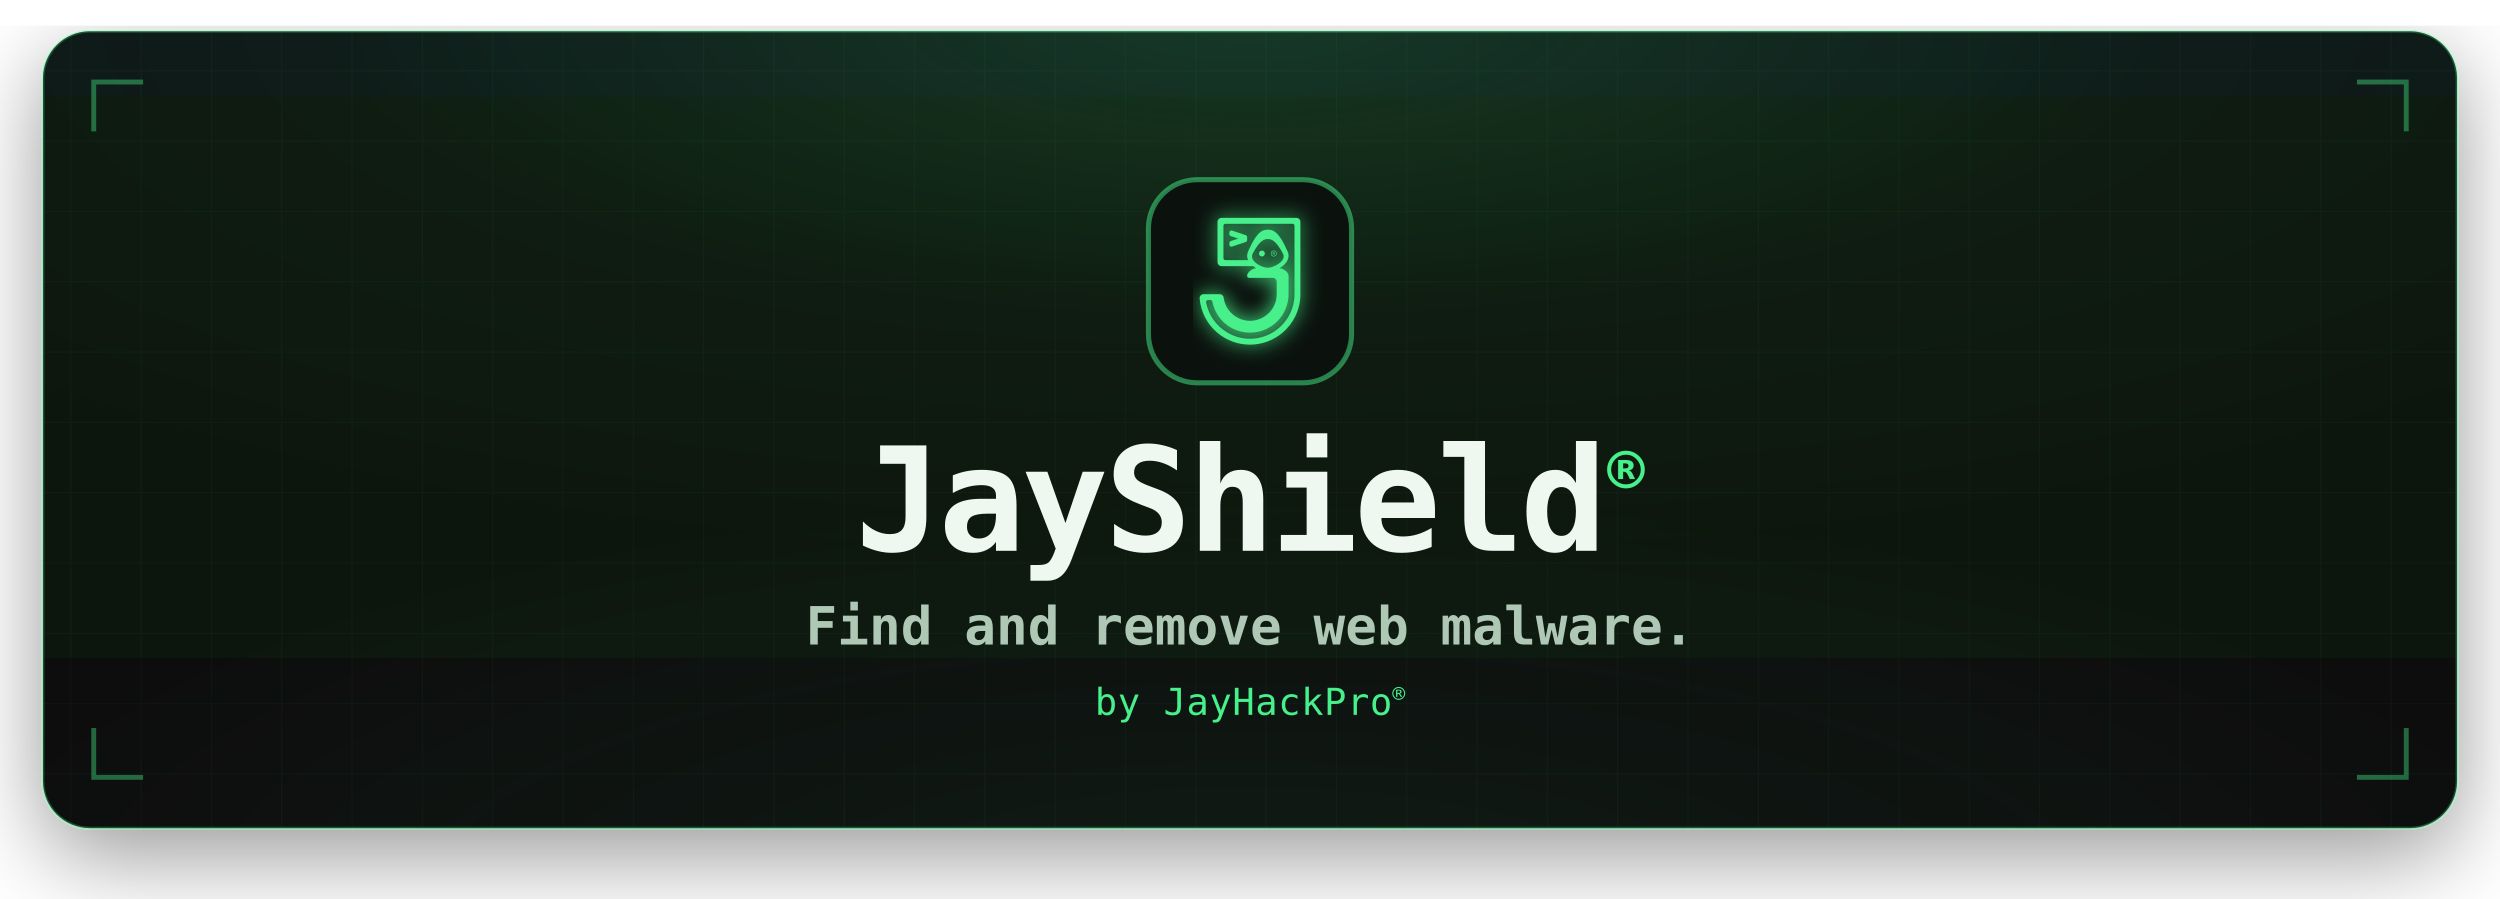
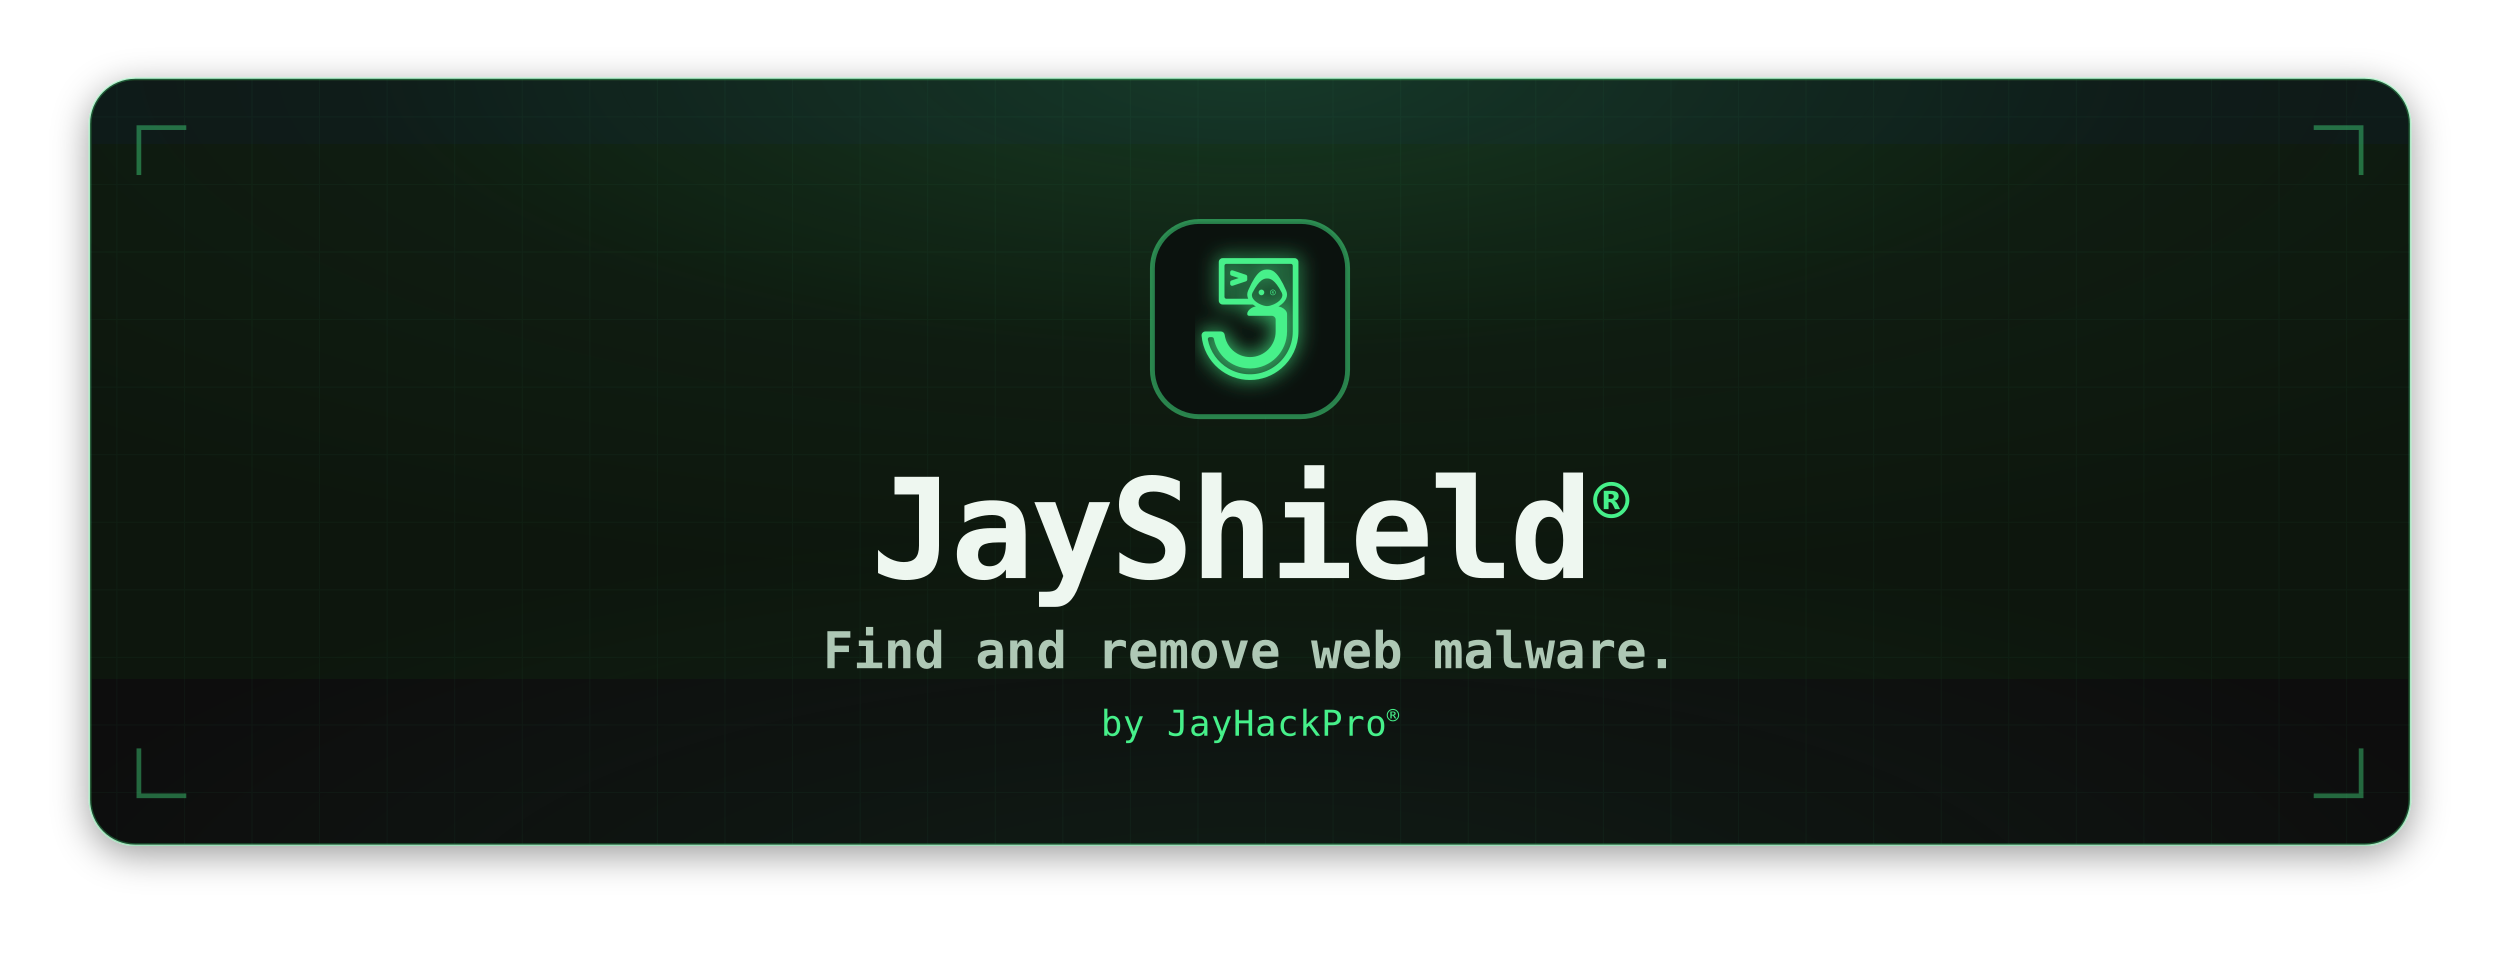
- <svg xmlns="http://www.w3.org/2000/svg" width="1280" height="460" viewBox="0 0 1280 460" font-family="ui-monospace, 'SF Mono', 'JetBrains Mono', Menlo, monospace">
+ <svg xmlns="http://www.w3.org/2000/svg" width="1332" height="512" viewBox="-26 -26 1332 512" font-family="ui-monospace, 'SF Mono', 'JetBrains Mono', Menlo, monospace">
  <defs>
    <linearGradient id="panelFill" x1="0" y1="0" x2="0" y2="1">
      <stop offset="0%" stop-color="#0e1712" />
      <stop offset="100%" stop-color="#0a100c" />
    </linearGradient>
    <radialGradient id="gTop" cx="50%" cy="-2%" r="70%">
      <stop offset="0%" stop-color="#46f08a" stop-opacity="0.16" />
      <stop offset="55%" stop-color="#46f08a" stop-opacity="0.03" />
      <stop offset="100%" stop-color="#46f08a" stop-opacity="0" />
    </radialGradient>
    <radialGradient id="gBot" cx="50%" cy="112%" r="55%">
      <stop offset="0%" stop-color="#2aa863" stop-opacity="0.10" />
      <stop offset="100%" stop-color="#2aa863" stop-opacity="0" />
    </radialGradient>
    <filter id="glowLogo" x="-50%" y="-50%" width="200%" height="200%">
      <feGaussianBlur stdDeviation="5" result="b" />
      <feMerge>
        <feMergeNode in="b" />
        <feMergeNode in="SourceGraphic" />
      </feMerge>
    </filter>
-     <filter id="shadow" x="-6%" y="-6%" width="112%" height="118%">
-       <feDropShadow dx="0" dy="13" stdDeviation="24" flood-color="#000000" flood-opacity="0.42" />
+     <filter id="shadow" x="-35%" y="-35%" width="170%" height="170%">
+       <feDropShadow dx="0" dy="5" stdDeviation="10" flood-color="#000000" flood-opacity="0.4" />
    </filter>
    <pattern id="grid" width="36" height="36" patternUnits="userSpaceOnUse">
      <path d="M36 0H0V36" fill="none" stroke="#46f08a" stroke-opacity="0.04" stroke-width="1" />
    </pattern>
    <clipPath id="clip">
      <rect x="22" y="16" width="1236" height="408" rx="24" />
    </clipPath>
  </defs>
  <g filter="url(#shadow)">
    <rect x="22" y="16" width="1236" height="408" rx="24" fill="url(#panelFill)" stroke="#46f08a" stroke-opacity="0.28" stroke-width="1.5" />
  </g>
  <g clip-path="url(#clip)">
    <rect x="22" y="16" width="1236" height="408" fill="url(#grid)" />
    <rect x="22" y="16" width="1236" height="408" fill="url(#gTop)" />
    <rect x="22" y="16" width="1236" height="408" fill="url(#gBot)" />
  </g>
  <g stroke="#46f08a" stroke-opacity="0.4" stroke-width="2.5" fill="none" stroke-linecap="square">
    <path d="M48 66V42H72" />
    <path d="M1232 66V42H1208" />
    <path d="M48 374V398H72" />
    <path d="M1232 374V398H1208" />
  </g>
  <g transform="translate(588 92)">
    <rect x="0" y="0" width="104" height="104" rx="25" fill="#0b120e" stroke="#46f08a" stroke-opacity="0.5" stroke-width="2.6" />
    <svg x="17" y="17" width="70" height="70" viewBox="64 69 172 172" preserveAspectRatio="xMidYMid meet" filter="url(#glowLogo)">
      <g fill="#46f08a">
        <path d="M164.99 123.84a3.72 3.72 0 1 1 0-7.44 3.72 3.72 0 1 1 0 7.44m14.9-7.45a3.72 3.72 0 1 0 0 7.44 3.72 3.72 0 1 0 0-7.44m-.01 6.75c-1.67 0-3.02-1.36-3.02-3.02s1.36-3.02 3.02-3.02 3.02 1.36 3.02 3.02-1.35 3.02-3.02 3.02m18.62 27.61v-2.5c0-.03-.01-.05-.01-.08zm7.45 5.44h.01v15.06h-.01z" />
        <path d="M109.14 80.25v50.7c0 2.76 2.24 5 5 5h39.71c1.2.96 2.48 1.85 3.81 2.65-4.8.24-11.4 5.06-11.29 9.76.03 1.34 1.17 2.39 2.5 2.39h29.73c2.76 0 5 2.24 5 5v15.5c0 18.51-15 33.51-33.51 33.51-17 0-31.05-12.66-33.22-29.07-.33-2.52-2.42-4.44-4.97-4.44H91.61c-2.92 0-5.24 2.49-4.99 5.4 1.45 17.18 9.75 32.41 22.15 42.96 11.08 9.43 25.43 15.14 41.13 15.14s30.05-5.7 41.13-15.14c13.68-11.65 22.37-28.99 22.37-48.36v-91c0-2.76-2.24-5-5-5h-94.26c-2.76 0-5 2.24-5 5m71.55 55.7c-3.01 1.31-6.03 2.08-8.25 2.08-2.32 0-5.38-.77-8.4-2.08-3.99-1.73-7.91-4.42-10.01-7.56-1.64-2.45-2.17-5.18-.74-7.94 9.13-17.57 15.25-18.59 19.14-18.59s10.01 1.01 19.14 18.59c1.43 2.76.87 5.48-.8 7.94-2.13 3.15-6.1 5.83-10.08 7.56m25.27 35.3c0 20.59-11.17 38.62-27.76 48.36a55.7 55.7 0 0 1-28.3 7.7c-10.32 0-19.99-2.81-28.3-7.7-13.73-8.07-23.75-21.8-26.79-37.96-.29-1.54.9-2.96 2.47-2.96h2.92c1.18 0 2.21.82 2.44 1.98 4.19 21.15 22.26 38.43 46.36 38.95.37.01.74.03 1.11.03s.74-.02 1.11-.03c26.17-.59 47.28-22.05 47.28-48.36v-7.62h.01v-15.46c-.05-3.45-3.65-6.93-7.44-8.58-1.31-.57-2.63-.92-3.85-.99 1.35-.8 2.64-1.7 3.85-2.67 2.65-2.14 4.85-4.66 6.16-7.46 1.53-3.27 1.83-6.9.17-10.73-11.9-27.59-19.88-27.59-24.95-27.59s-13.05 0-24.95 27.59c-1.64 3.8-1.36 7.42.14 10.66H119.1a2.5 2.5 0 0 1-2.5-2.5V85.2a2.5 2.5 0 0 1 2.5-2.5h84.36a2.5 2.5 0 0 1 2.5 2.5v71h.01v15.05z" />
        <path d="m181.22 121.49-.8-1.1a.8.8 0 0 0 .54-.39q.12-.21.12-.48t-.12-.48c-.12-.21-.19-.25-.34-.32-.15-.08-.31-.11-.51-.11h-1.18c-.17 0-.32.13-.32.29v2.55c0 .16.14.29.32.29s.31-.13.31-.29v-1h.55l.77 1.15c.06.09.16.14.27.14h.26c.14-.02.21-.16.13-.25m-.92-1.6c-.06.04-.13.05-.21.05h-.85v-.85h.85c.08 0 .15.02.21.05s.11.09.14.15.05.14.05.22c0 .09-.02.16-.05.23s-.08.11-.14.15m-56.27-26.28v2.18c0 1.08.69 2.03 1.71 2.37l9.46 3.15-9.46 3.15c-1.02.34-1.71 1.3-1.71 2.37v2.18c0 1.71 1.67 2.91 3.29 2.37l17.34-5.78c1.02-.34 1.71-1.3 1.71-2.37v-3.84c0-1.08-.69-2.03-1.71-2.37l-17.34-5.78c-1.61-.54-3.29.67-3.29 2.37" />
      </g>
    </svg>
  </g>
  <text x="640" y="282" text-anchor="middle" font-size="74" font-weight="800" letter-spacing="-2" fill="#eef7f0">JayShield<tspan font-size="32" dy="-30" fill="#46f08a">®</tspan>
  </text>
  <text x="640" y="330" text-anchor="middle" font-size="27" font-weight="600" fill="#aec8b5">Find and remove web malware.</text>
  <text x="640" y="366" text-anchor="middle" font-size="19" letter-spacing="0.3" fill="#46f08a">by JayHackPro<tspan font-size="11" dy="-7">®</tspan>
  </text>
</svg>
